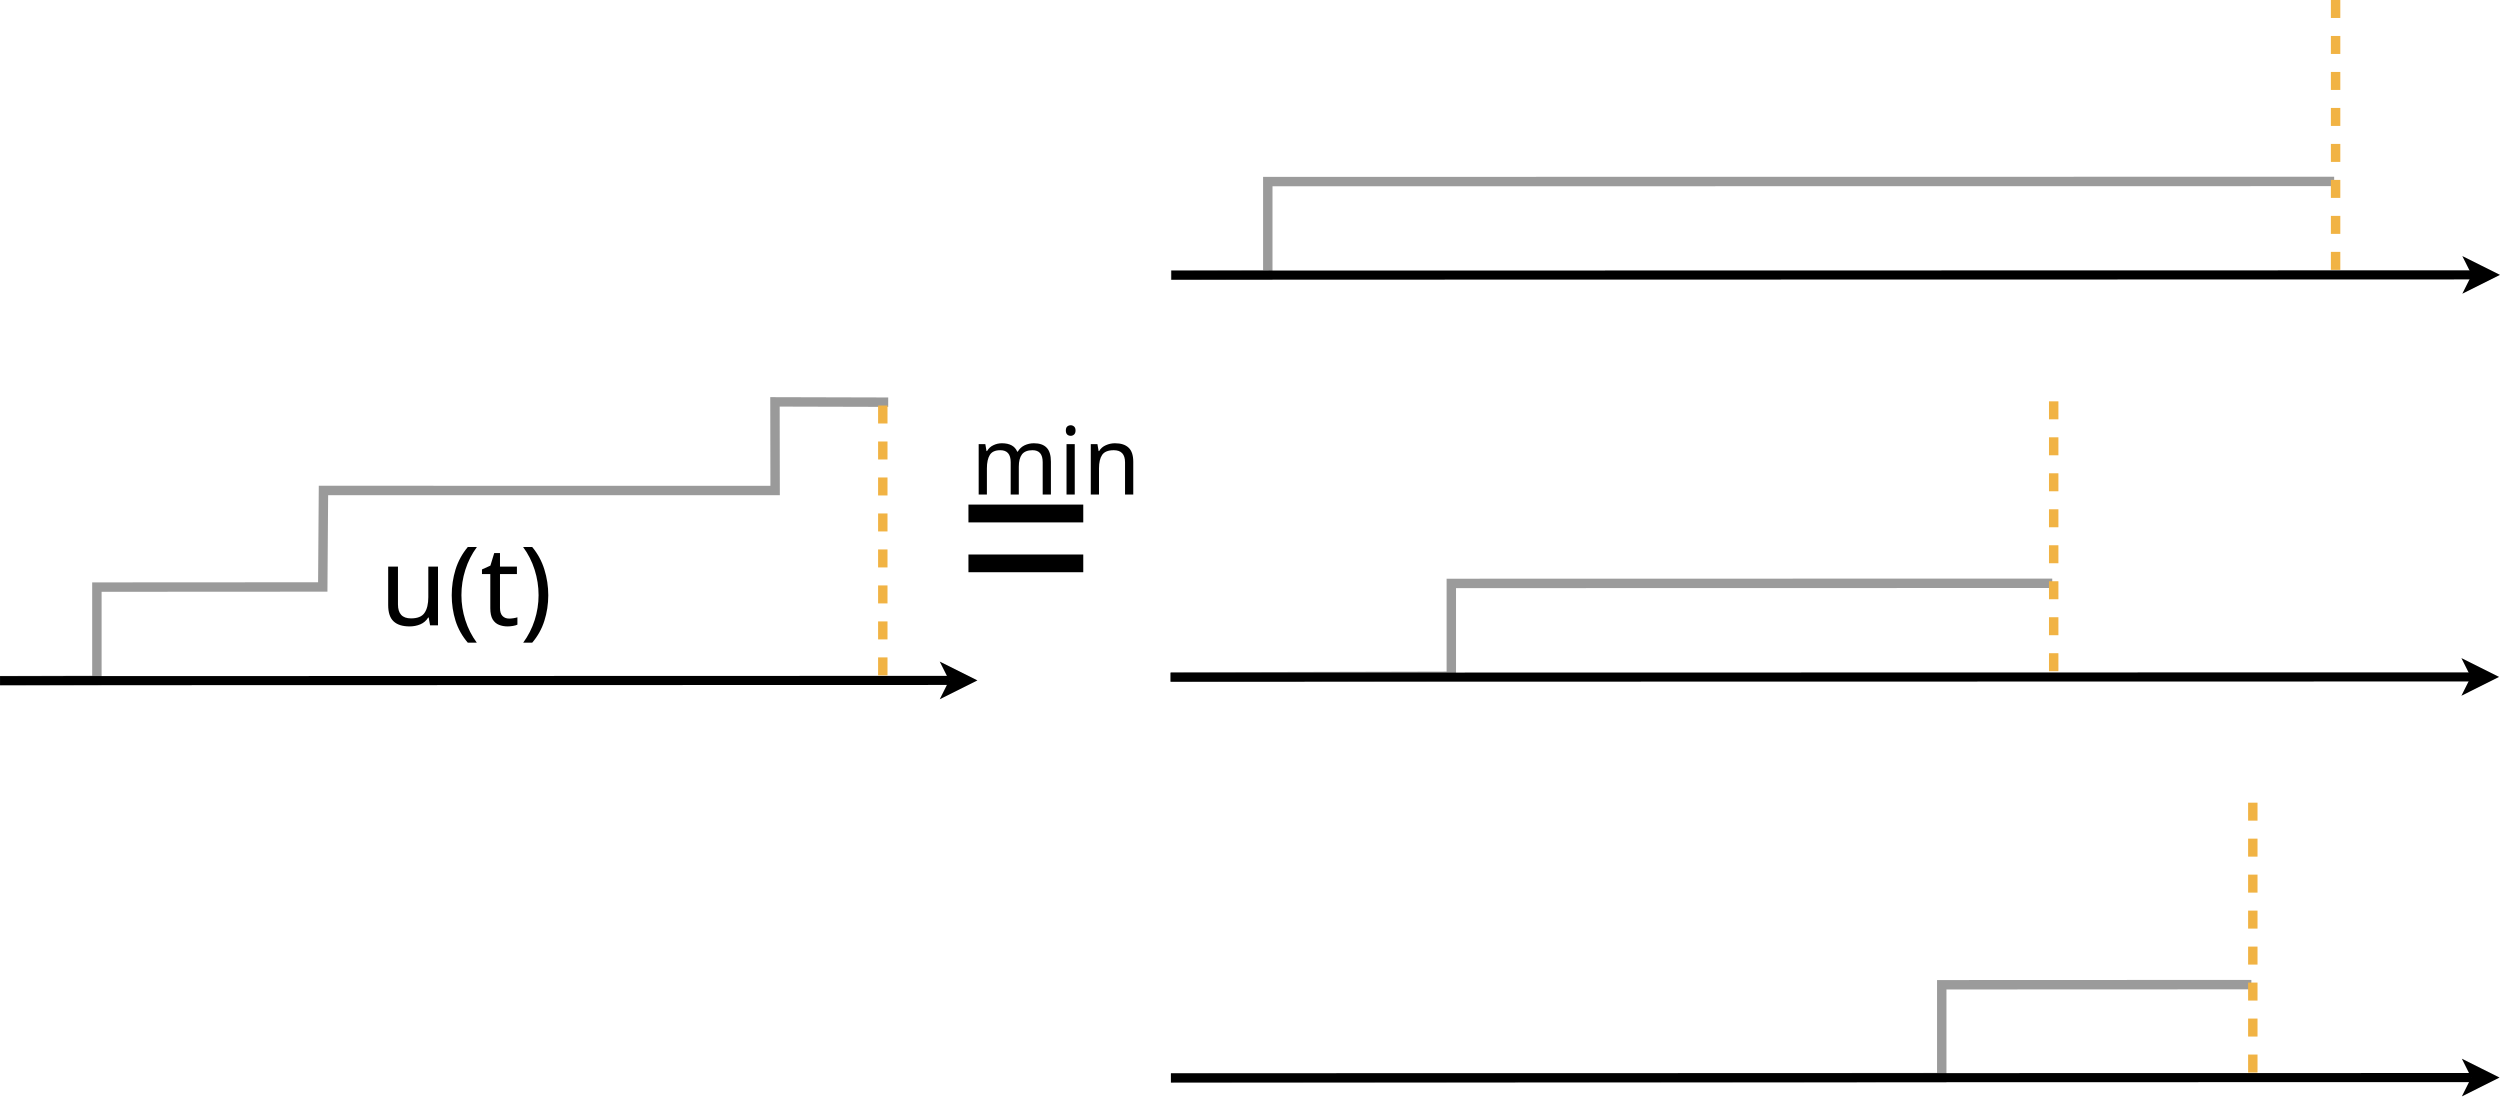
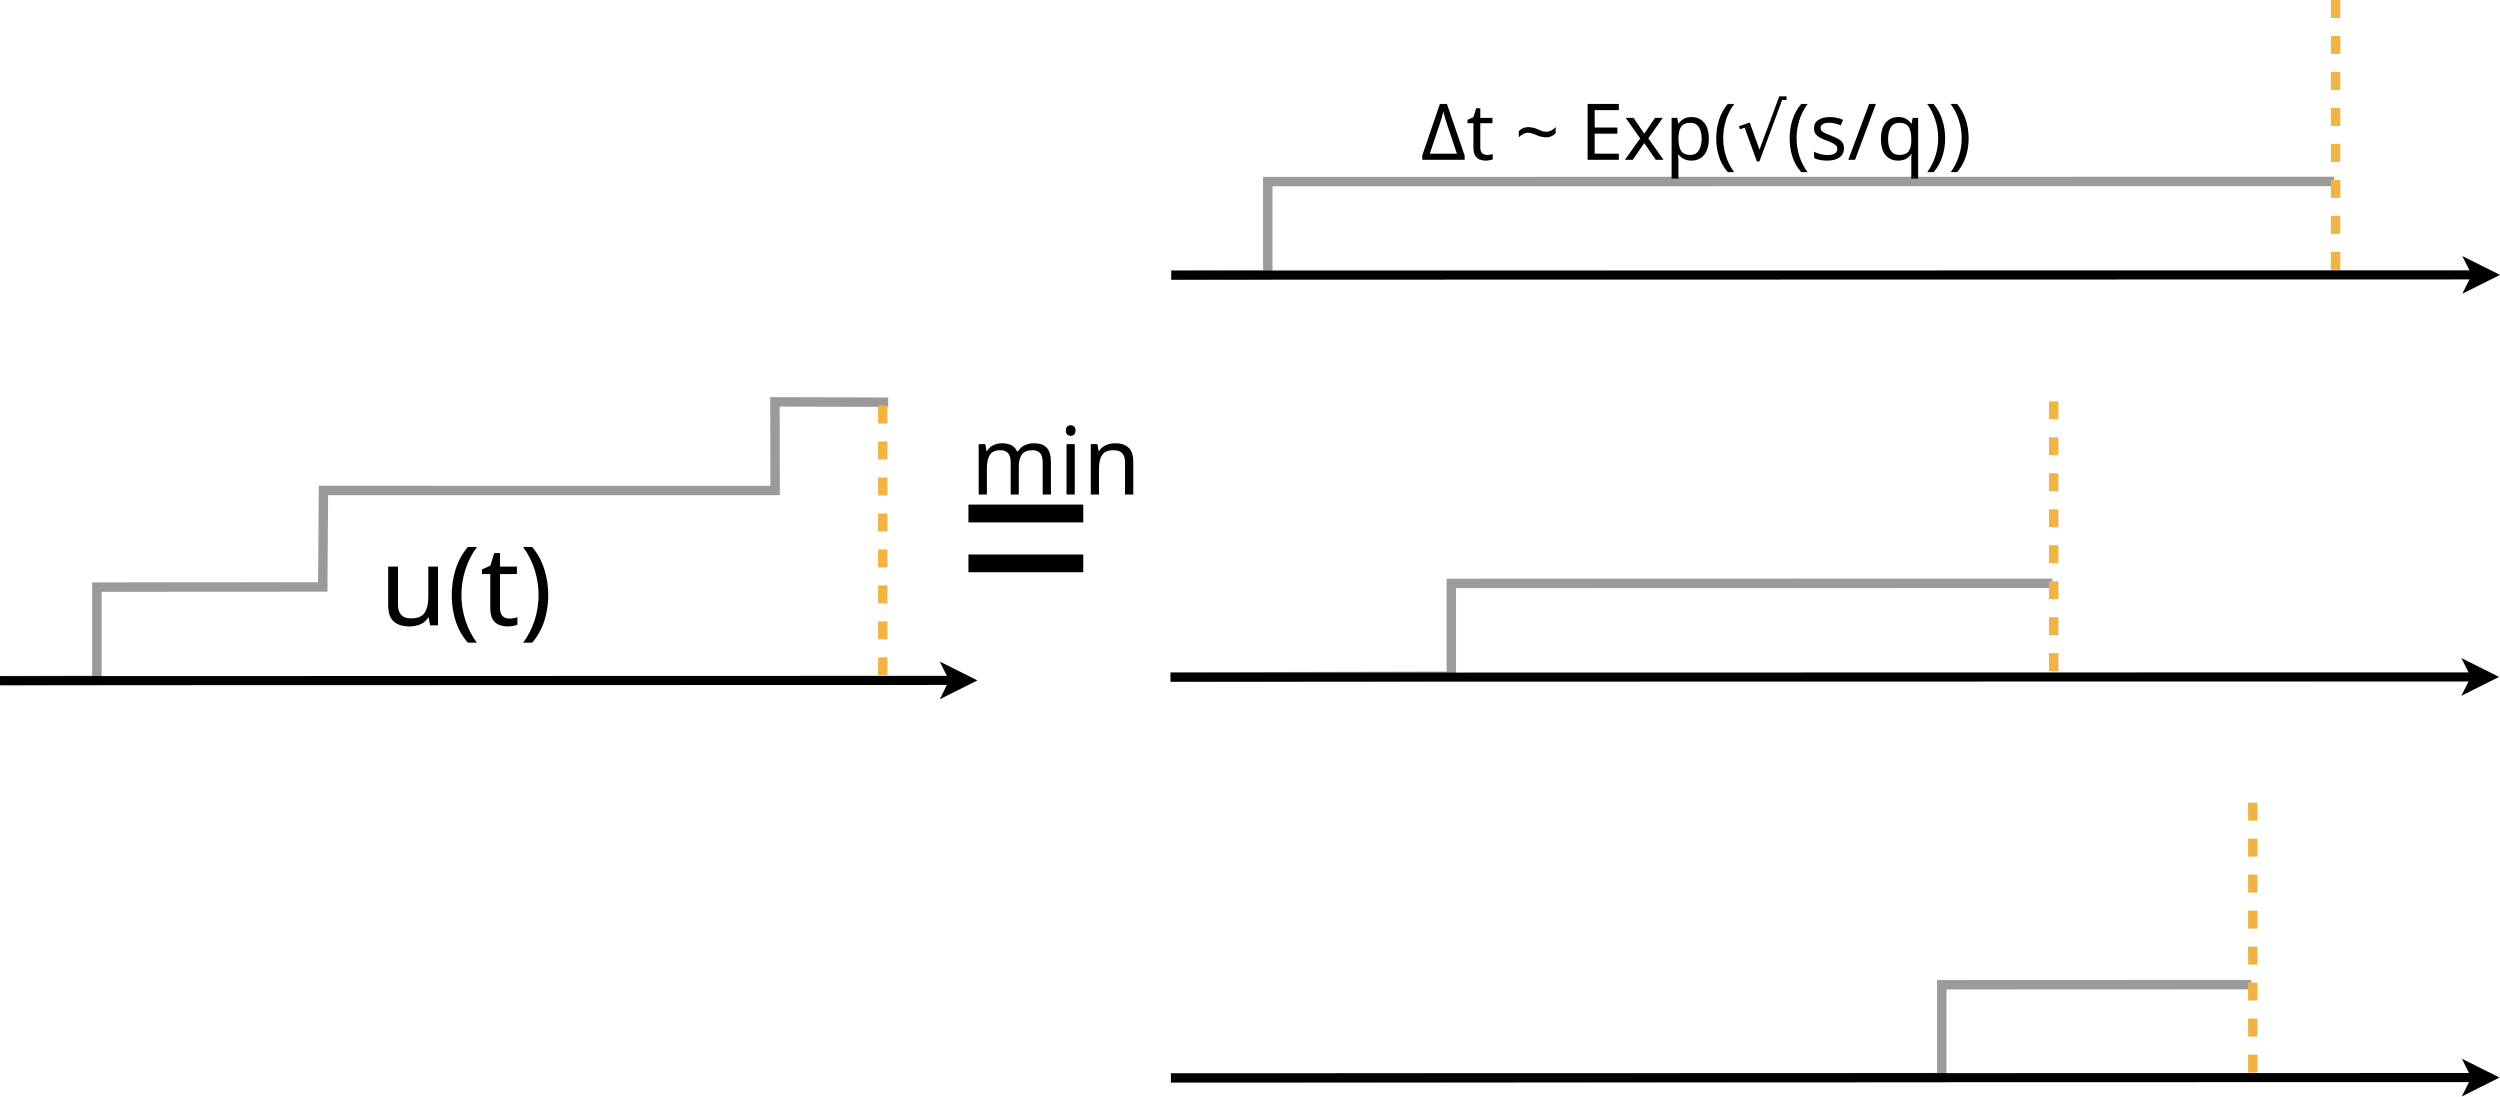
<svg xmlns="http://www.w3.org/2000/svg" width="112.624mm" height="49.393mm" viewBox="0 0 399.061 175.014" id="svg7401" version="1.1">
  <defs id="defs7403" />
  <g id="layer1" transform="translate(-135.8889,-479.5582)">
    <g id="g7635" transform="translate(0,-2.759928)">
      <path d="m 135.891,590.968 15.464,-0.043 0,-14.892 36.054,-0.021 0.112,-15.404 72.096,0.008 -0.024,-14.149 18.075,0.048" style="fill:none;stroke:#9a9a9a;stroke-width:1.504;stroke-linecap:butt;stroke-linejoin:miter;stroke-miterlimit:10;stroke-dasharray:none;stroke-opacity:1" id="path7383" />
      <path d="m 135.894,590.969 151.503,-0.041" style="fill:none;stroke:#000000;stroke-width:1.453;stroke-linecap:butt;stroke-linejoin:miter;stroke-miterlimit:10;stroke-dasharray:none;stroke-opacity:1" id="path7385" />
      <path d="m 288.902,589.423 3.009,1.504 -6.016,3.01 1.503,-3.009 -1.505,-3.008" style="fill:#000000;fill-opacity:1;fill-rule:nonzero;stroke:none" id="path7387" />
      <path d="m 276.804,590.126 0,-43.077" style="fill:none;stroke:#f1b344;stroke-width:1.504;stroke-linecap:butt;stroke-linejoin:miter;stroke-miterlimit:10;stroke-dasharray:2.872, 2.872;stroke-dashoffset:0;stroke-opacity:1" id="path7389" />
      <text id="text7498" y="582.136" x="196.475" style="font-style:normal;font-weight:normal;font-size:40px;line-height:125%;font-family:sans-serif;letter-spacing:0px;word-spacing:0px;fill:#000000;fill-opacity:1;stroke:none;stroke-width:1px;stroke-linecap:butt;stroke-linejoin:miter;stroke-opacity:1" xml:space="preserve">
        <tspan style="font-style:normal;font-variant:normal;font-weight:normal;font-stretch:normal;font-size:17.5px;line-height:125%;font-family:sans-serif;-inkscape-font-specification:'sans-serif, Normal';text-align:start;writing-mode:lr-tb;text-anchor:start" y="582.136" x="196.475" id="tspan7500">u(t)</tspan>
      </text>
    </g>
    <path id="path7383-9" style="fill:none;stroke:#9b9b9b;stroke-width:1.504;stroke-linecap:butt;stroke-linejoin:miter;stroke-miterlimit:10;stroke-dasharray:none;stroke-opacity:1" d="m 322.795,523.477 15.464,-0.043 0,-14.892 170.217,-0.021" />
    <path id="path7389-9" style="fill:none;stroke:#f1b344;stroke-width:1.504;stroke-linecap:butt;stroke-linejoin:miter;stroke-miterlimit:10;stroke-dasharray:2.872, 2.872;stroke-dashoffset:0;stroke-opacity:1" d="m 508.708,522.635 0,-43.077" />
    <path id="path7383-9-8" style="fill:none;stroke:#9b9b9b;stroke-width:1.504;stroke-linecap:butt;stroke-linejoin:miter;stroke-miterlimit:10;stroke-dasharray:none;stroke-opacity:1" d="m 322.795,587.62 44.758,-0.115 0,-14.819 95.923,-0.021" />
    <path id="path7389-9-1" style="fill:none;stroke:#f1b344;stroke-width:1.504;stroke-linecap:butt;stroke-linejoin:miter;stroke-miterlimit:10;stroke-dasharray:2.872, 2.872;stroke-dashoffset:0;stroke-opacity:1" d="m 463.708,586.698 0,-43.077" />
    <path id="path7383-9-8-4" style="fill:none;stroke:#9b9b9b;stroke-width:1.504;stroke-linecap:butt;stroke-linejoin:miter;stroke-miterlimit:10;stroke-dasharray:none;stroke-opacity:1" d="m 322.794,651.683 123.045,-0.115 0,-14.819 49.422,-0.021" />
    <g id="g7685">
      <path d="m 322.797,651.604 207.664,-0.041" style="fill:none;stroke:#000000;stroke-width:1.453;stroke-linecap:butt;stroke-linejoin:miter;stroke-miterlimit:10;stroke-dasharray:none;stroke-opacity:1" id="path7385-4-6-6" />
      <path d="m 531.868,650.058 3.009,1.504 -6.016,3.01 1.503,-3.009 -1.505,-3.008" style="fill:#000000;fill-opacity:1;fill-rule:nonzero;stroke:none" id="path7387-8-9-2" />
    </g>
    <path id="path7389-9-1-0" style="fill:none;stroke:#f1b344;stroke-width:1.504;stroke-linecap:butt;stroke-linejoin:miter;stroke-miterlimit:10;stroke-dasharray:2.872, 2.872;stroke-dashoffset:0;stroke-opacity:1" d="m 495.493,650.762 0,-43.077" />
    <text xml:space="preserve" style="font-style:normal;font-weight:normal;font-size:40px;line-height:125%;font-family:sans-serif;letter-spacing:0px;word-spacing:0px;fill:#000000;fill-opacity:1;stroke:none;stroke-width:1px;stroke-linecap:butt;stroke-linejoin:miter;stroke-opacity:1" x="386.383" y="557.893" id="text7602">
      <tspan id="tspan7604" x="386.383" y="557.893" />
    </text>
    <text xml:space="preserve" style="font-style:normal;font-weight:normal;font-size:40px;line-height:125%;font-family:sans-serif;letter-spacing:0px;word-spacing:0px;fill:#000000;fill-opacity:1;stroke:none;stroke-width:1px;stroke-linecap:butt;stroke-linejoin:miter;stroke-opacity:1" x="288.244" y="579.585" id="text7610">
      <tspan id="tspan7612" x="288.244" y="579.585">=</tspan>
    </text>
    <g id="g7697" transform="translate(-0.0726525,-63.95211)">
      <path id="path7699" style="fill:none;stroke:#000000;stroke-width:1.453;stroke-linecap:butt;stroke-linejoin:miter;stroke-miterlimit:10;stroke-dasharray:none;stroke-opacity:1" d="m 322.797,651.604 207.664,-0.041" />
      <path id="path7701" style="fill:#000000;fill-opacity:1;fill-rule:nonzero;stroke:none" d="m 531.868,650.058 3.009,1.504 -6.016,3.01 1.503,-3.009 -1.505,-3.008" />
    </g>
    <g transform="translate(0.0726526,-128.1274)" id="g7703">
      <path d="m 322.797,651.604 207.664,-0.041" style="fill:none;stroke:#000000;stroke-width:1.453;stroke-linecap:butt;stroke-linejoin:miter;stroke-miterlimit:10;stroke-dasharray:none;stroke-opacity:1" id="path7705" />
      <path d="m 531.868,650.058 3.009,1.504 -6.016,3.01 1.503,-3.009 -1.505,-3.008" style="fill:#000000;fill-opacity:1;fill-rule:nonzero;stroke:none" id="path7707" />
    </g>
    <text xml:space="preserve" style="font-style:normal;font-weight:normal;font-size:40px;line-height:125%;font-family:sans-serif;letter-spacing:0px;word-spacing:0px;fill:#000000;fill-opacity:1;stroke:none;stroke-width:1px;stroke-linecap:butt;stroke-linejoin:miter;stroke-opacity:1" x="290.829" y="558.501" id="text7709">
      <tspan id="tspan7711" x="290.829" y="558.501" style="font-style:normal;font-variant:normal;font-weight:normal;font-stretch:normal;font-size:15px;line-height:125%;font-family:sans-serif;-inkscape-font-specification:'sans-serif, Normal';text-align:start;writing-mode:lr-tb;text-anchor:start">min</tspan>
    </text>
    <text xml:space="preserve" style="font-style:normal;font-weight:normal;font-size:40px;line-height:125%;font-family:sans-serif;letter-spacing:0px;word-spacing:0px;fill:#000000;fill-opacity:1;stroke:none;stroke-width:1px;stroke-linecap:butt;stroke-linejoin:miter;stroke-opacity:1" x="307.317" y="609.93" id="text7713">
      <tspan id="tspan7715" x="307.317" y="609.93"> </tspan>
    </text>
+     <text xml:space="preserve" style="font-style:normal;font-weight:normal;font-size:40px;line-height:100%;font-family:sans-serif;letter-spacing:0px;word-spacing:0px;fill:#000000;fill-opacity:1;stroke:none;stroke-width:1px;stroke-linecap:butt;stroke-linejoin:miter;stroke-opacity:1" x="362.668" y="505.07" id="text9516">
+       <tspan id="tspan9518" x="362.668" y="505.07" style="font-style:normal;font-variant:normal;font-weight:normal;font-stretch:normal;font-size:12.5px;line-height:100%;font-family:sans-serif;-inkscape-font-specification:'sans-serif, Normal';text-align:start;writing-mode:lr-tb;text-anchor:start">Δt ~ Exp(√(s/q))</tspan>
+     </text>
  </g>
</svg>
